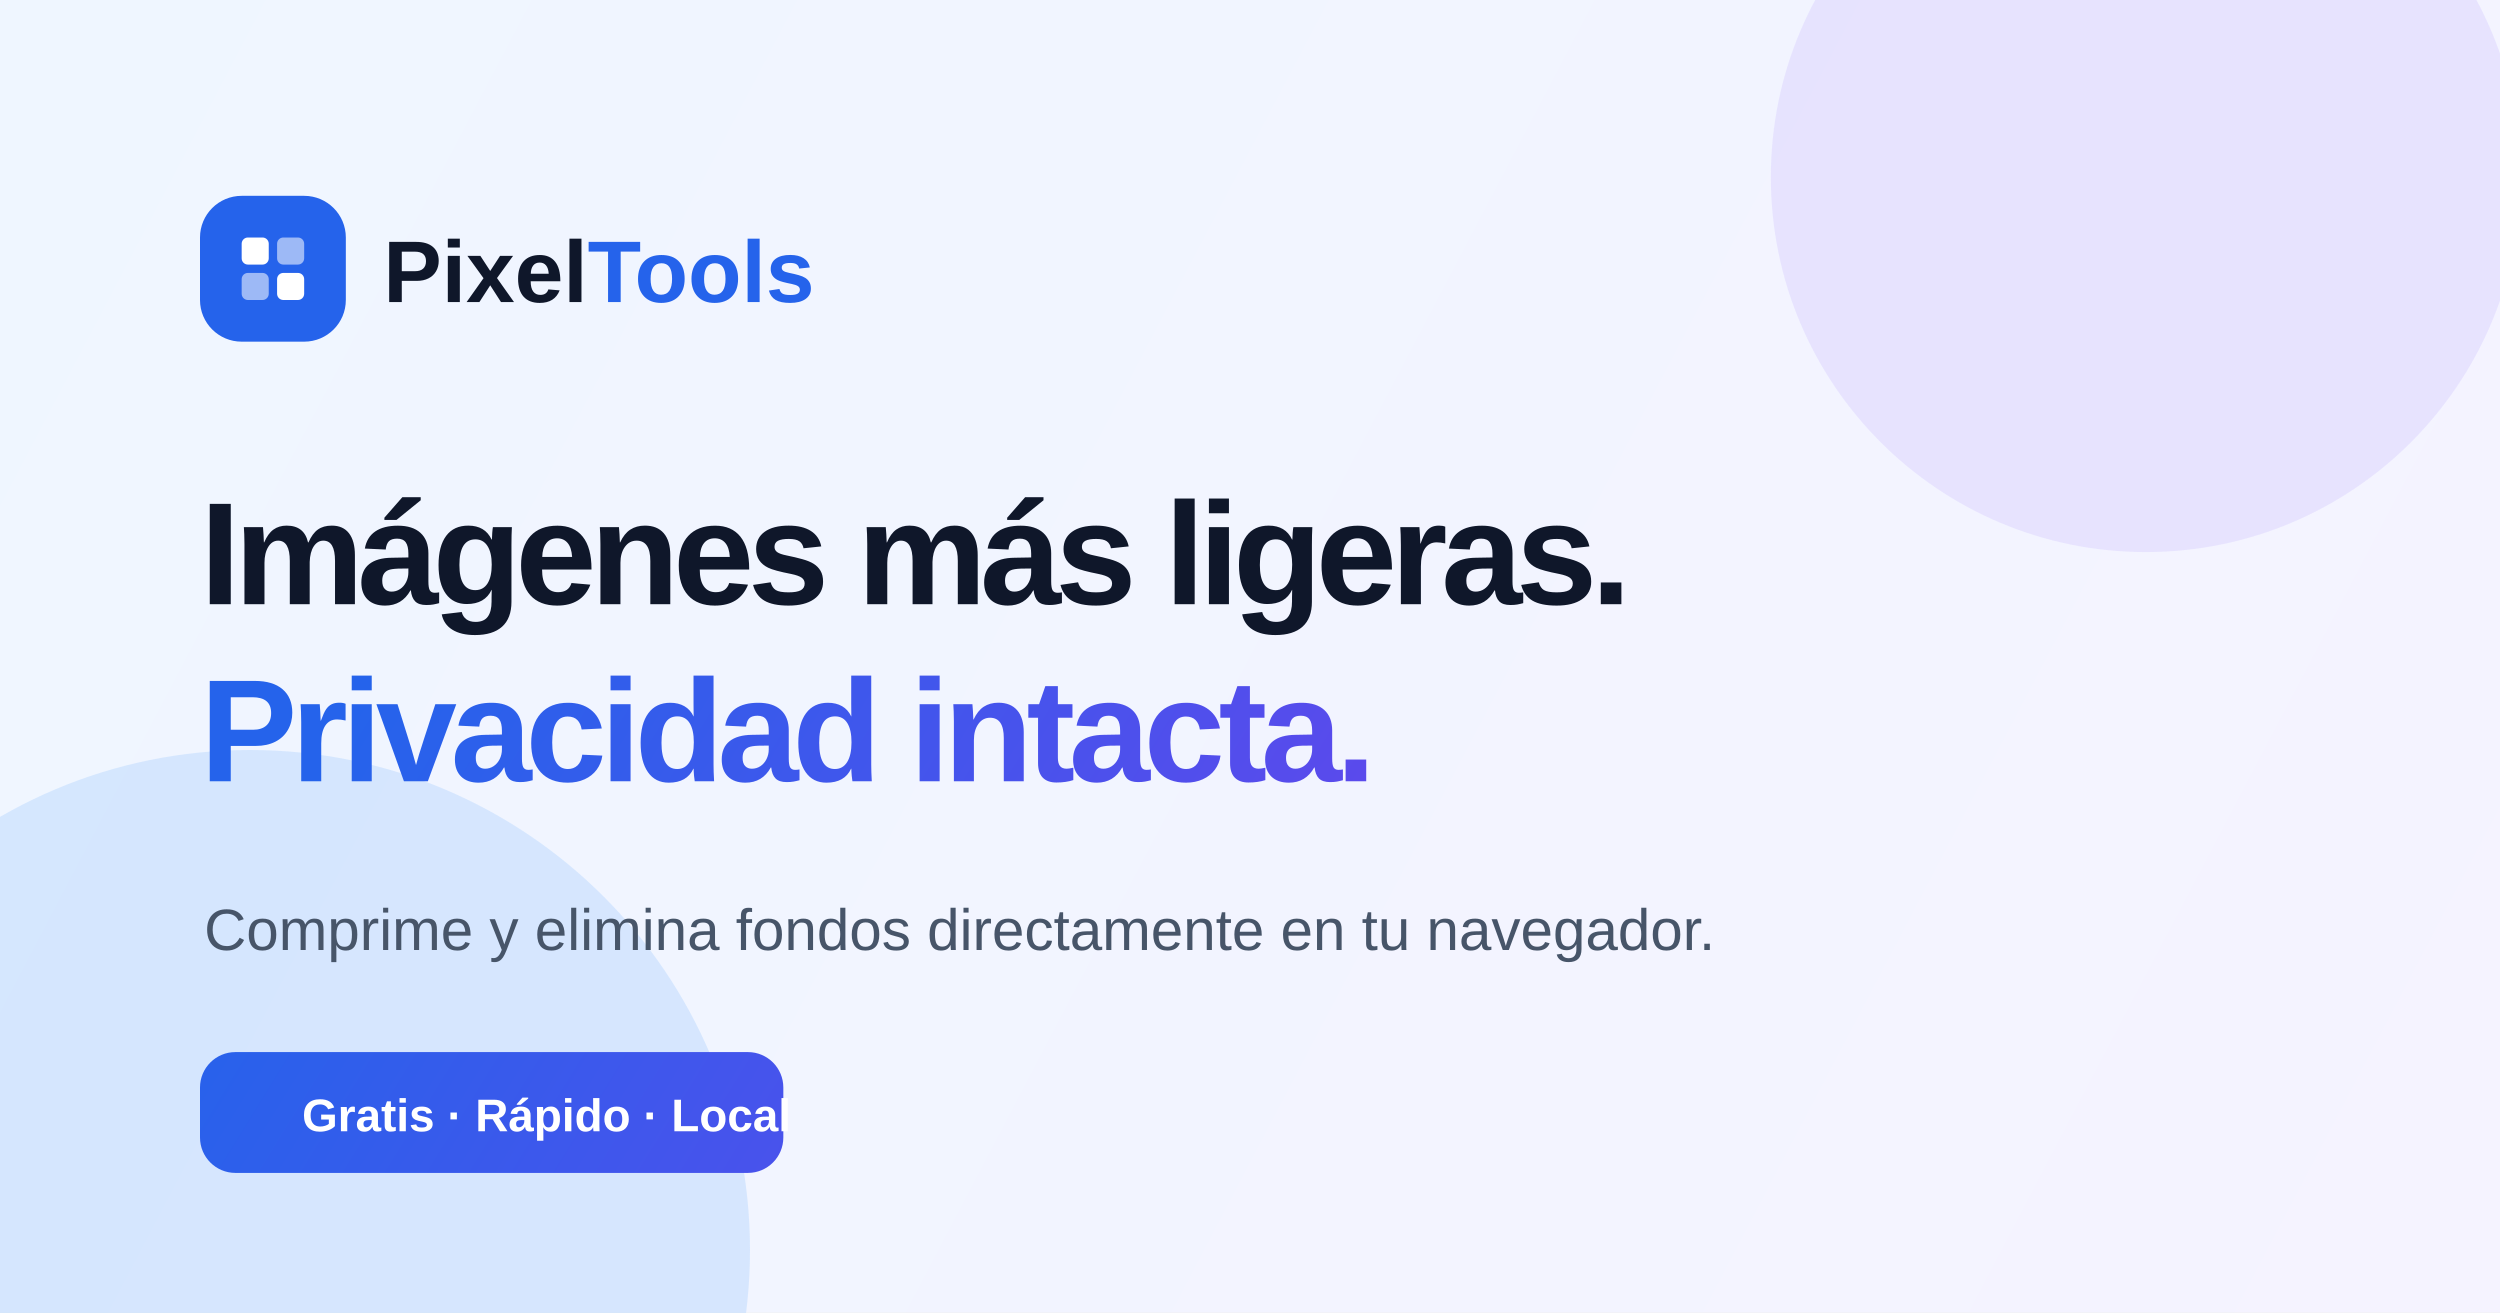
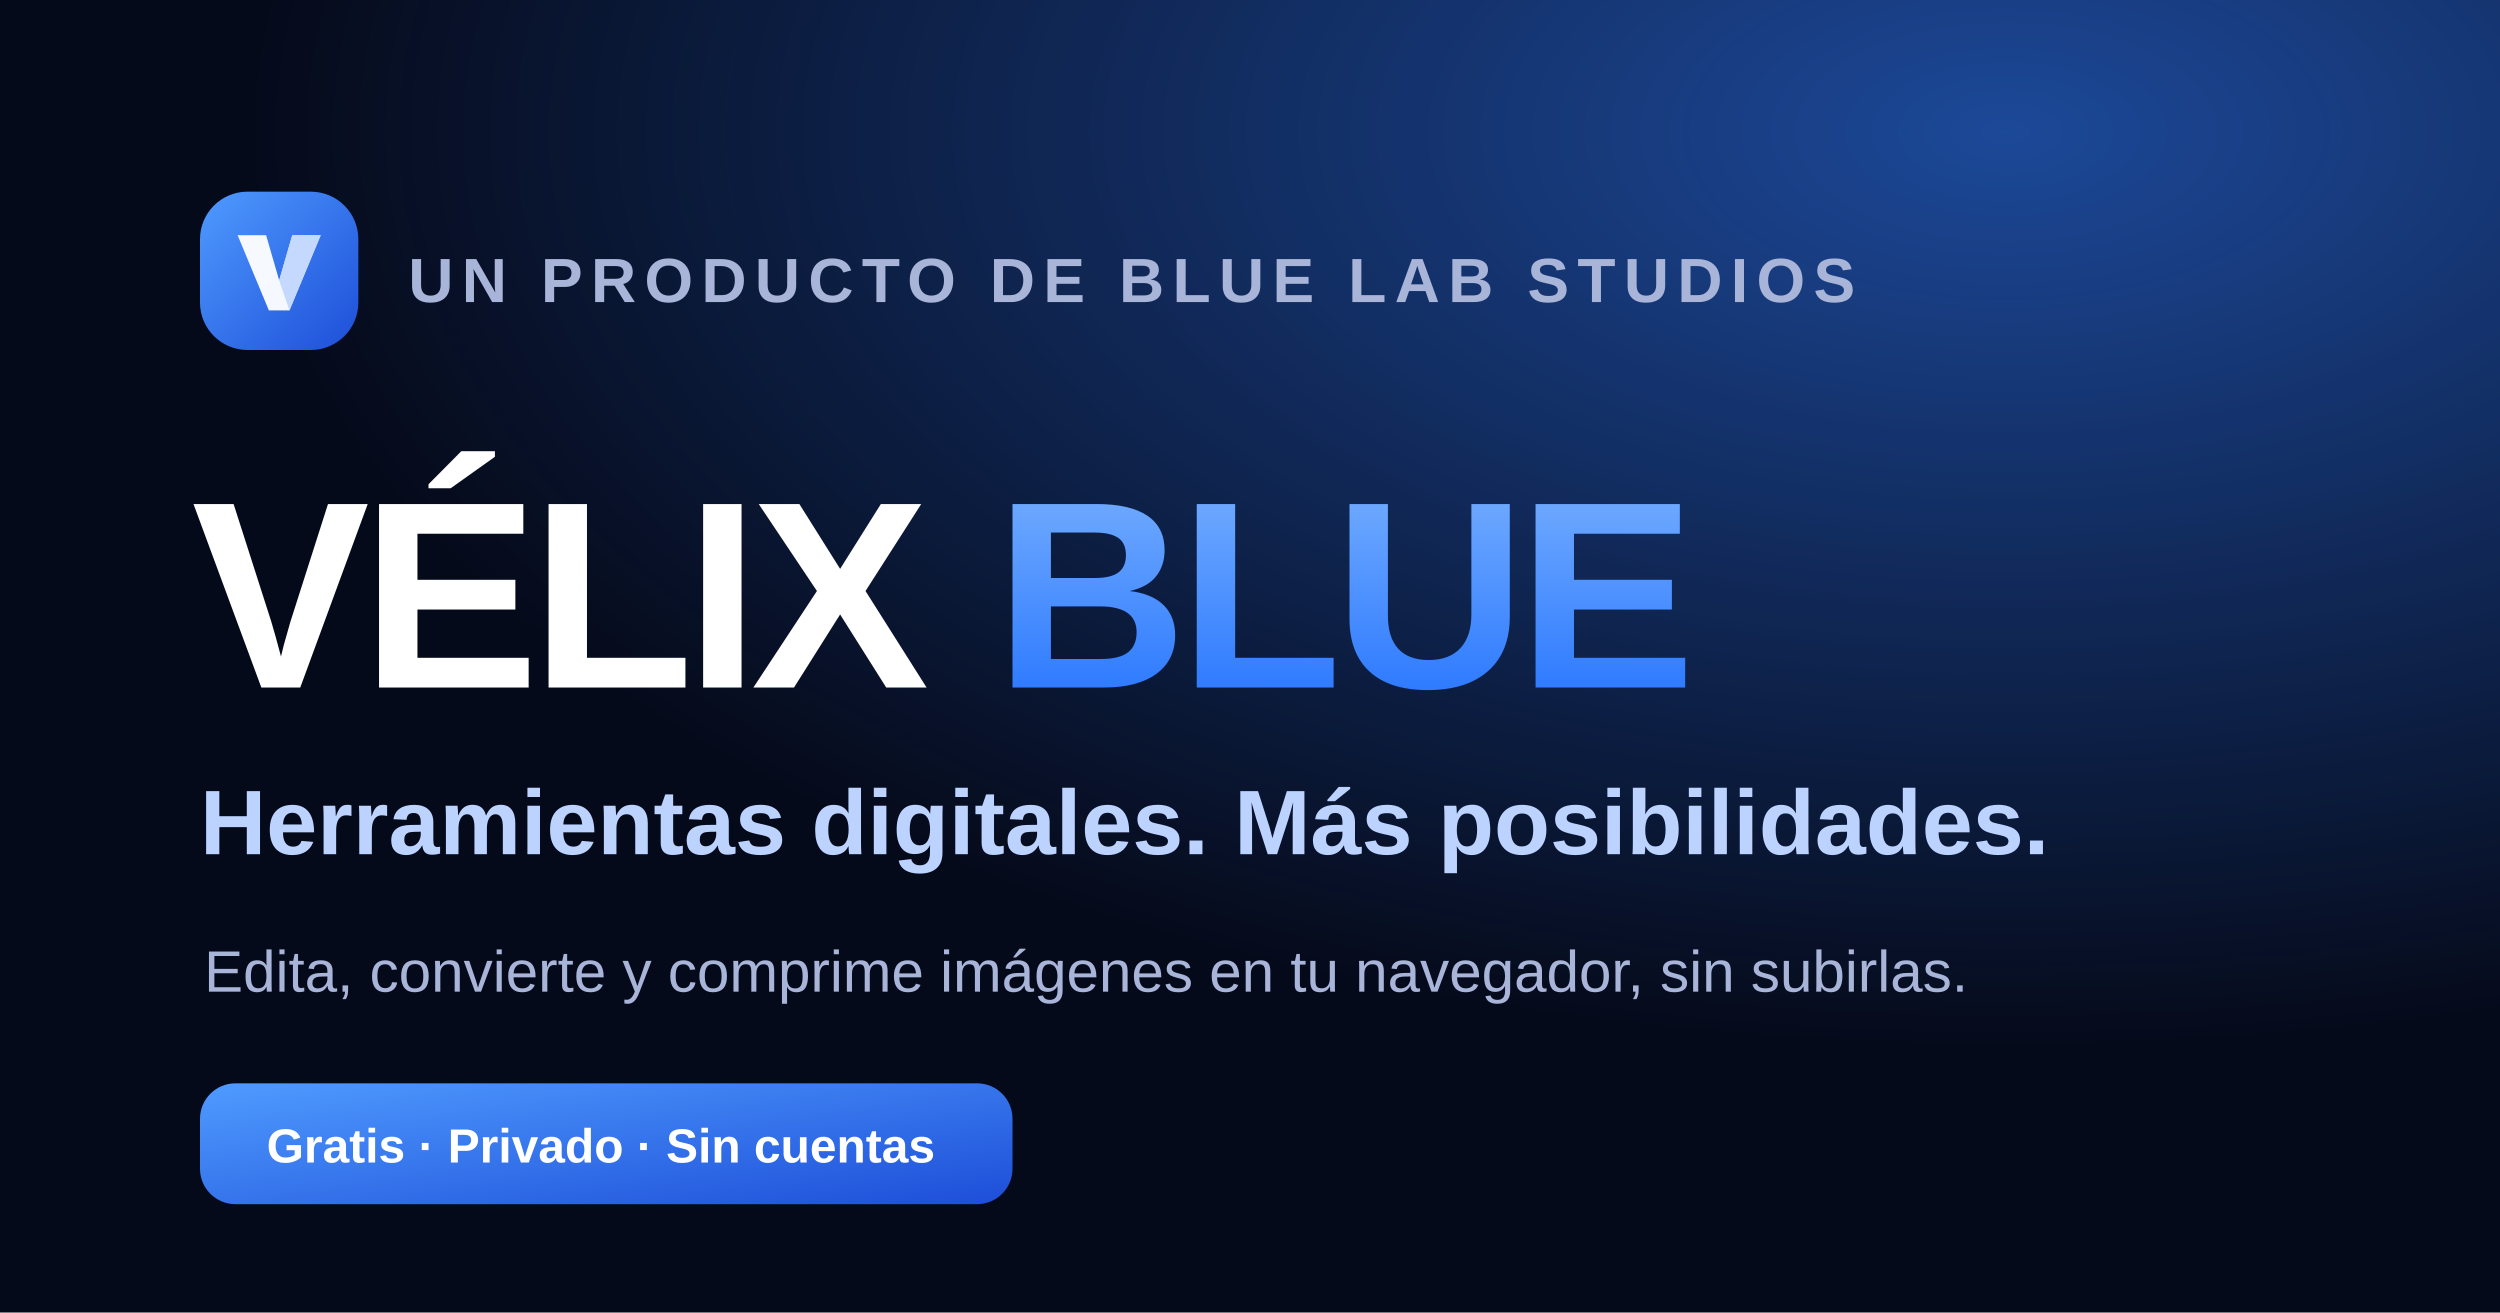
<svg xmlns="http://www.w3.org/2000/svg" width="1200" height="630" viewBox="0 0 1200 630">
  <defs>
-     <linearGradient id="bg" x1="0" y1="0" x2="1200" y2="630" gradientUnits="userSpaceOnUse">
-       <stop stop-color="#eff6ff" />
-       <stop offset="1" stop-color="#f5f3ff" />
+     <radialGradient id="glow" cx="80%" cy="10%" r="70%">
+       <stop stop-color="#2f7bff" stop-opacity=".55" />
+       <stop offset="1" stop-color="#2f7bff" stop-opacity="0" />
+     </radialGradient>
+     <linearGradient id="brand" x1="0" y1="0" x2="1" y2="1">
+       <stop stop-color="#4f9bff" />
+       <stop offset="1" stop-color="#1d4ed8" />
    </linearGradient>
-     <linearGradient id="brand" x1="300" y1="130" x2="900" y2="500" gradientUnits="userSpaceOnUse">
-       <stop stop-color="#2563eb" />
-       <stop offset="1" stop-color="#7c3aed" />
+     <linearGradient id="blue" x1="0" y1="0" x2="0" y2="1">
+       <stop stop-color="#7db4ff" />
+       <stop offset="1" stop-color="#2f7bff" />
    </linearGradient>
  </defs>
-   <rect width="1200" height="630" fill="url(#bg)" />
-   <circle cx="1030" cy="85" r="180" fill="#ddd6fe" opacity=".55" />
-   <circle cx="120" cy="600" r="240" fill="#bfdbfe" opacity=".55" />
-   <rect x="96" y="94" width="70" height="70" rx="20" fill="url(#brand)" />
-   <g fill="#fff">
-     <rect x="116" y="114" width="13" height="13" rx="3" />
-     <rect x="133" y="114" width="13" height="13" rx="3" opacity=".55" />
-     <rect x="116" y="131" width="13" height="13" rx="3" opacity=".55" />
-     <rect x="133" y="131" width="13" height="13" rx="3" />
+   <rect width="1200" height="630" fill="#050a1a" />
+   <rect width="1200" height="630" fill="url(#glow)" />
+   <g transform="translate(96 92) scale(1.9)">
+     <rect width="40" height="40" rx="12" fill="url(#brand)" />
+     <path d="M9.5 11h7.2L20 22.4 23.3 11h7.2L22.6 30h-5.2z" fill="#fff" opacity=".95" />
+     <path d="M20 22.4 23.3 11h7.2L22.6 30z" fill="#bcd3ff" opacity=".85" />
  </g>
-   <text x="184" y="145" font-family="Arial, sans-serif" font-size="42" font-weight="800" fill="#0f172a">Pixel<tspan fill="#2563eb">Tools</tspan>
+   <text x="196" y="145" font-family="Arial, sans-serif" font-size="30" font-weight="700" letter-spacing="4" fill="#a8b4d8">UN PRODUCTO DE BLUE LAB STUDIOS</text>
+   <text x="92" y="330" font-family="Arial Black, Arial, sans-serif" font-size="128" font-weight="900" letter-spacing="-4" fill="#ffffff">VÉLIX <tspan fill="url(#blue)">BLUE</tspan>
  </text>
-   <text x="96" y="290" font-family="Arial, sans-serif" font-size="70" font-weight="800" letter-spacing="-3" fill="#0f172a">Imágenes más ligeras.</text>
-   <text x="96" y="375" font-family="Arial, sans-serif" font-size="70" font-weight="800" letter-spacing="-3" fill="url(#brand)">Privacidad intacta.</text>
-   <text x="98" y="456" font-family="Arial, sans-serif" font-size="28" fill="#475569">Comprime y elimina fondos directamente en tu navegador.</text>
-   <rect x="96" y="505" width="280" height="58" rx="17" fill="url(#brand)" />
-   <text x="145" y="543" font-family="Arial, sans-serif" font-size="22" font-weight="700" fill="#fff">Gratis · Rápido · Local</text>
+   <text x="96" y="410" font-family="Arial, sans-serif" font-size="44" font-weight="700" fill="#bcd3ff">Herramientas digitales. Más posibilidades.</text>
+   <text x="98" y="476" font-family="Arial, sans-serif" font-size="28" fill="#a8b4d8">Edita, convierte y comprime imágenes en tu navegador, sin subirlas.</text>
+   <rect x="96" y="520" width="390" height="58" rx="17" fill="url(#brand)" />
+   <text x="128" y="558" font-family="Arial, sans-serif" font-size="23" font-weight="700" fill="#fff">Gratis · Privado · Sin cuentas</text>
</svg>
